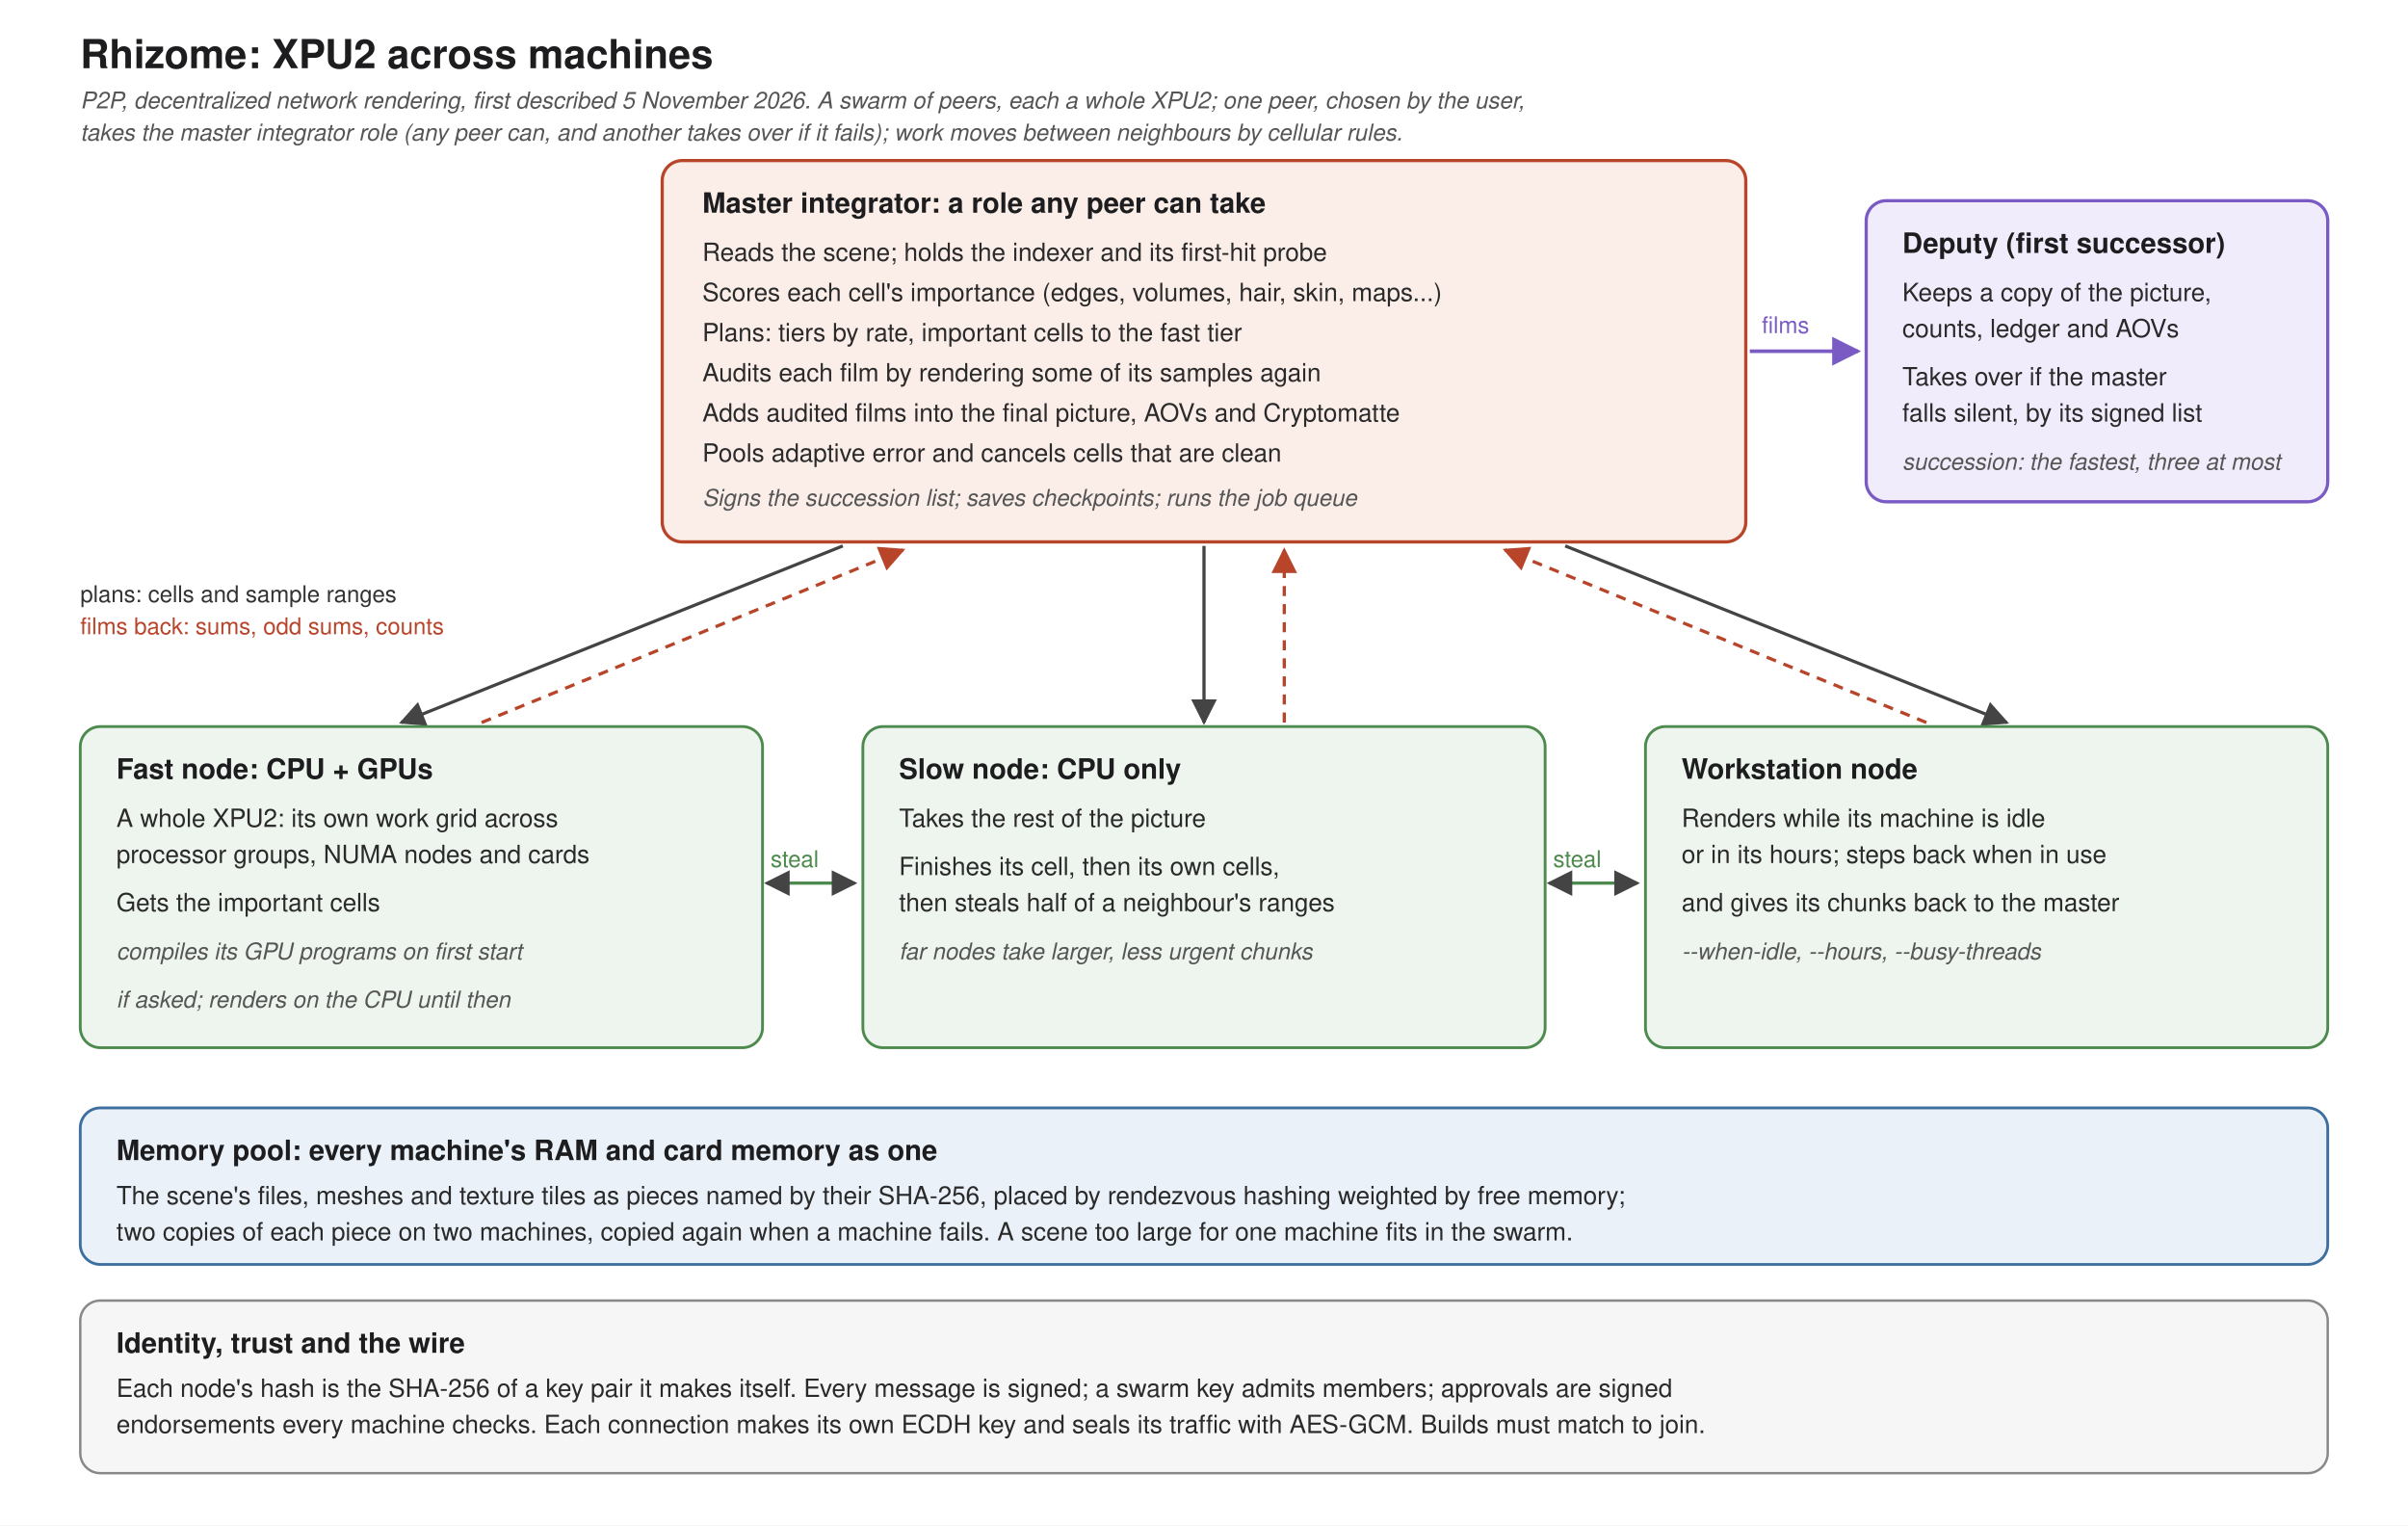
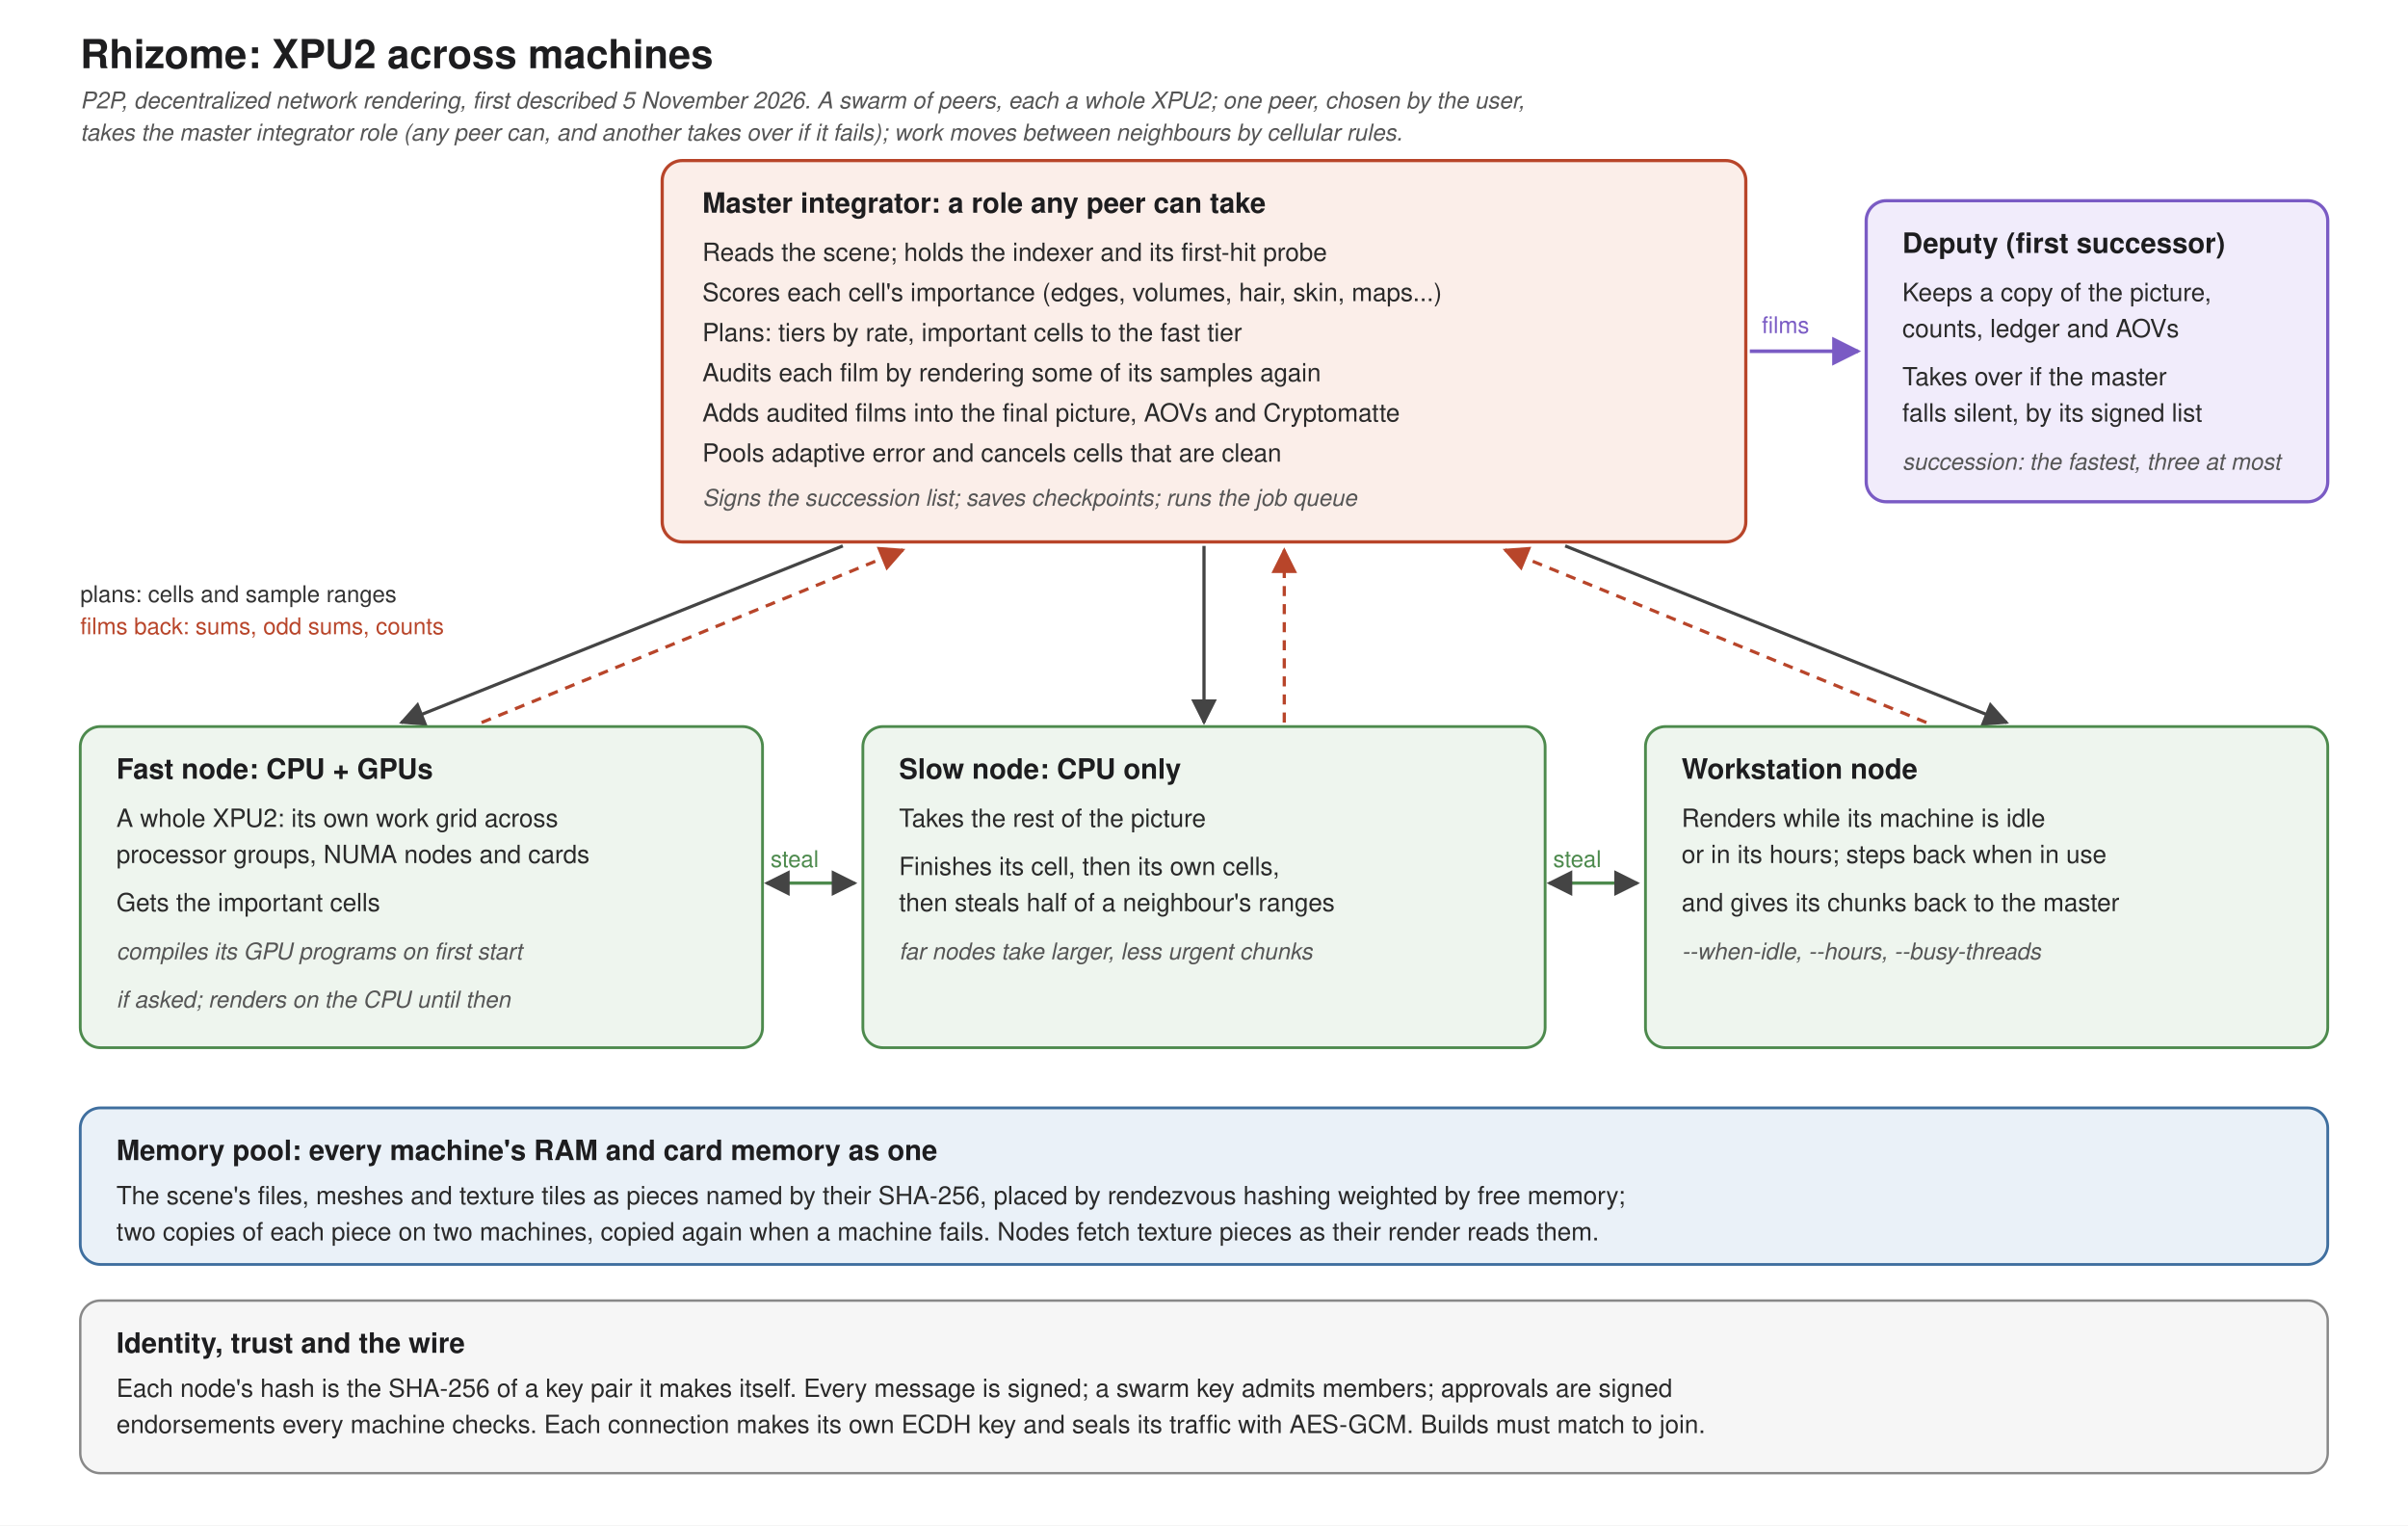
<svg xmlns="http://www.w3.org/2000/svg" viewBox="0 0 1200 760" width="1200" height="760" font-family="Segoe UI, system-ui, -apple-system, Helvetica, Arial, sans-serif">
  <defs>
    <marker id="arrow" viewBox="0 0 10 10" refX="9" refY="5" markerWidth="8" markerHeight="8" orient="auto-start-reverse">
      <path d="M0,0 L10,5 L0,10 z" fill="#444" />
    </marker>
    <marker id="arrowRed" viewBox="0 0 10 10" refX="9" refY="5" markerWidth="8" markerHeight="8" orient="auto-start-reverse">
      <path d="M0,0 L10,5 L0,10 z" fill="#b8452a" />
    </marker>
    <marker id="arrowViolet" viewBox="0 0 10 10" refX="9" refY="5" markerWidth="8" markerHeight="8" orient="auto-start-reverse">
      <path d="M0,0 L10,5 L0,10 z" fill="#7a5bc4" />
    </marker>
    <style>
      .t { font-size: 14px; font-weight: 700; fill: #1d1d1f; }
      .s { font-size: 12.5px; fill: #2a2a2a; }
      .m { font-size: 11.5px; fill: #555; font-style: italic; }
      .l { font-size: 11.5px; fill: #333; }
    </style>
  </defs>
  <rect width="1200" height="760" fill="#ffffff" />
  <text x="40" y="34" style="font-size:20px;font-weight:700;fill:#1d1d1f">Rhizome: XPU2 across machines</text>
  <text x="40" y="54" class="m">P2P, decentralized network rendering, first described 5 November 2026. A swarm of peers, each a whole XPU2; one peer, chosen by the user,</text>
  <text x="40" y="70" class="m">takes the master integrator role (any peer can, and another takes over if it fails); work moves between neighbours by cellular rules.</text>
  <rect x="330" y="80" width="540" height="190" rx="10" fill="#fbeee9" stroke="#b8452a" stroke-width="1.6" />
  <text x="350" y="106" class="t">Master integrator: a role any peer can take</text>
  <text x="350" y="130" class="s">Reads the scene; holds the indexer and its first-hit probe</text>
  <text x="350" y="150" class="s">Scores each cell's importance (edges, volumes, hair, skin, maps...)</text>
  <text x="350" y="170" class="s">Plans: tiers by rate, important cells to the fast tier</text>
  <text x="350" y="190" class="s">Audits each film by rendering some of its samples again</text>
  <text x="350" y="210" class="s">Adds audited films into the final picture, AOVs and Cryptomatte</text>
  <text x="350" y="230" class="s">Pools adaptive error and cancels cells that are clean</text>
  <text x="350" y="252" class="m">Signs the succession list; saves checkpoints; runs the job queue</text>
  <rect x="930" y="100" width="230" height="150" rx="10" fill="#f1ecfb" stroke="#7a5bc4" stroke-width="1.6" />
  <text x="948" y="126" class="t">Deputy (first successor)</text>
  <text x="948" y="150" class="s">Keeps a copy of the picture,</text>
  <text x="948" y="168" class="s">counts, ledger and AOVs</text>
  <text x="948" y="192" class="s">Takes over if the master</text>
  <text x="948" y="210" class="s">falls silent, by its signed list</text>
  <text x="948" y="234" class="m">succession: the fastest, three at most</text>
  <line x1="872" y1="175" x2="926" y2="175" stroke="#7a5bc4" stroke-width="1.8" marker-end="url(#arrowViolet)" />
  <text x="878" y="166" class="l" style="fill:#7a5bc4">films</text>
  <line x1="420" y1="272" x2="200" y2="360" stroke="#444" stroke-width="1.6" marker-end="url(#arrow)" />
  <line x1="600" y1="272" x2="600" y2="360" stroke="#444" stroke-width="1.6" marker-end="url(#arrow)" />
  <line x1="780" y1="272" x2="1000" y2="360" stroke="#444" stroke-width="1.6" marker-end="url(#arrow)" />
  <line x1="240" y1="360" x2="450" y2="274" stroke="#b8452a" stroke-width="1.6" stroke-dasharray="5 4" marker-end="url(#arrowRed)" />
  <line x1="640" y1="360" x2="640" y2="274" stroke="#b8452a" stroke-width="1.6" stroke-dasharray="5 4" marker-end="url(#arrowRed)" />
  <line x1="960" y1="360" x2="750" y2="274" stroke="#b8452a" stroke-width="1.6" stroke-dasharray="5 4" marker-end="url(#arrowRed)" />
  <text x="40" y="300" class="l">plans: cells and sample ranges</text>
  <text x="40" y="316" class="l" style="fill:#b8452a">films back: sums, odd sums, counts</text>
  <rect x="40" y="362" width="340" height="160" rx="10" fill="#eef5ee" stroke="#4d8a4d" stroke-width="1.4" />
  <text x="58" y="388" class="t">Fast node: CPU + GPUs</text>
  <text x="58" y="412" class="s">A whole XPU2: its own work grid across</text>
  <text x="58" y="430" class="s">processor groups, NUMA nodes and cards</text>
  <text x="58" y="454" class="s">Gets the important cells</text>
  <text x="58" y="478" class="m">compiles its GPU programs on first start</text>
  <text x="58" y="502" class="m">if asked; renders on the CPU until then</text>
  <rect x="430" y="362" width="340" height="160" rx="10" fill="#eef5ee" stroke="#4d8a4d" stroke-width="1.4" />
  <text x="448" y="388" class="t">Slow node: CPU only</text>
  <text x="448" y="412" class="s">Takes the rest of the picture</text>
  <text x="448" y="436" class="s">Finishes its cell, then its own cells,</text>
  <text x="448" y="454" class="s">then steals half of a neighbour's ranges</text>
  <text x="448" y="478" class="m">far nodes take larger, less urgent chunks</text>
  <rect x="820" y="362" width="340" height="160" rx="10" fill="#eef5ee" stroke="#4d8a4d" stroke-width="1.4" />
  <text x="838" y="388" class="t">Workstation node</text>
  <text x="838" y="412" class="s">Renders while its machine is idle</text>
  <text x="838" y="430" class="s">or in its hours; steps back when in use</text>
  <text x="838" y="454" class="s">and gives its chunks back to the master</text>
  <text x="838" y="478" class="m">--when-idle, --hours, --busy-threads</text>
  <line x1="382" y1="440" x2="426" y2="440" stroke="#4d8a4d" stroke-width="1.6" marker-start="url(#arrow)" marker-end="url(#arrow)" />
  <text x="384" y="432" class="l" style="fill:#4d8a4d">steal</text>
  <text x="774" y="432" class="l" style="fill:#4d8a4d">steal</text>
  <line x1="772" y1="440" x2="816" y2="440" stroke="#4d8a4d" stroke-width="1.6" marker-start="url(#arrow)" marker-end="url(#arrow)" />
  <rect x="40" y="552" width="1120" height="78" rx="10" fill="#eaf1f8" stroke="#3f6f9f" stroke-width="1.4" />
  <text x="58" y="578" class="t">Memory pool: every machine's RAM and card memory as one</text>
  <text x="58" y="600" class="s">The scene's files, meshes and texture tiles as pieces named by their SHA-256, placed by rendezvous hashing weighted by free memory;</text>
-   <text x="58" y="618" class="s">two copies of each piece on two machines, copied again when a machine fails. A scene too large for one machine fits in the swarm.</text>
+   <text x="58" y="618" class="s">two copies of each piece on two machines, copied again when a machine fails. Nodes fetch texture pieces as their render reads them.</text>
  <rect x="40" y="648" width="1120" height="86" rx="10" fill="#f6f6f6" stroke="#888" stroke-width="1.2" />
  <text x="58" y="674" class="t">Identity, trust and the wire</text>
  <text x="58" y="696" class="s">Each node's hash is the SHA-256 of a key pair it makes itself. Every message is signed; a swarm key admits members; approvals are signed</text>
  <text x="58" y="714" class="s">endorsements every machine checks. Each connection makes its own ECDH key and seals its traffic with AES-GCM. Builds must match to join.</text>
</svg>
